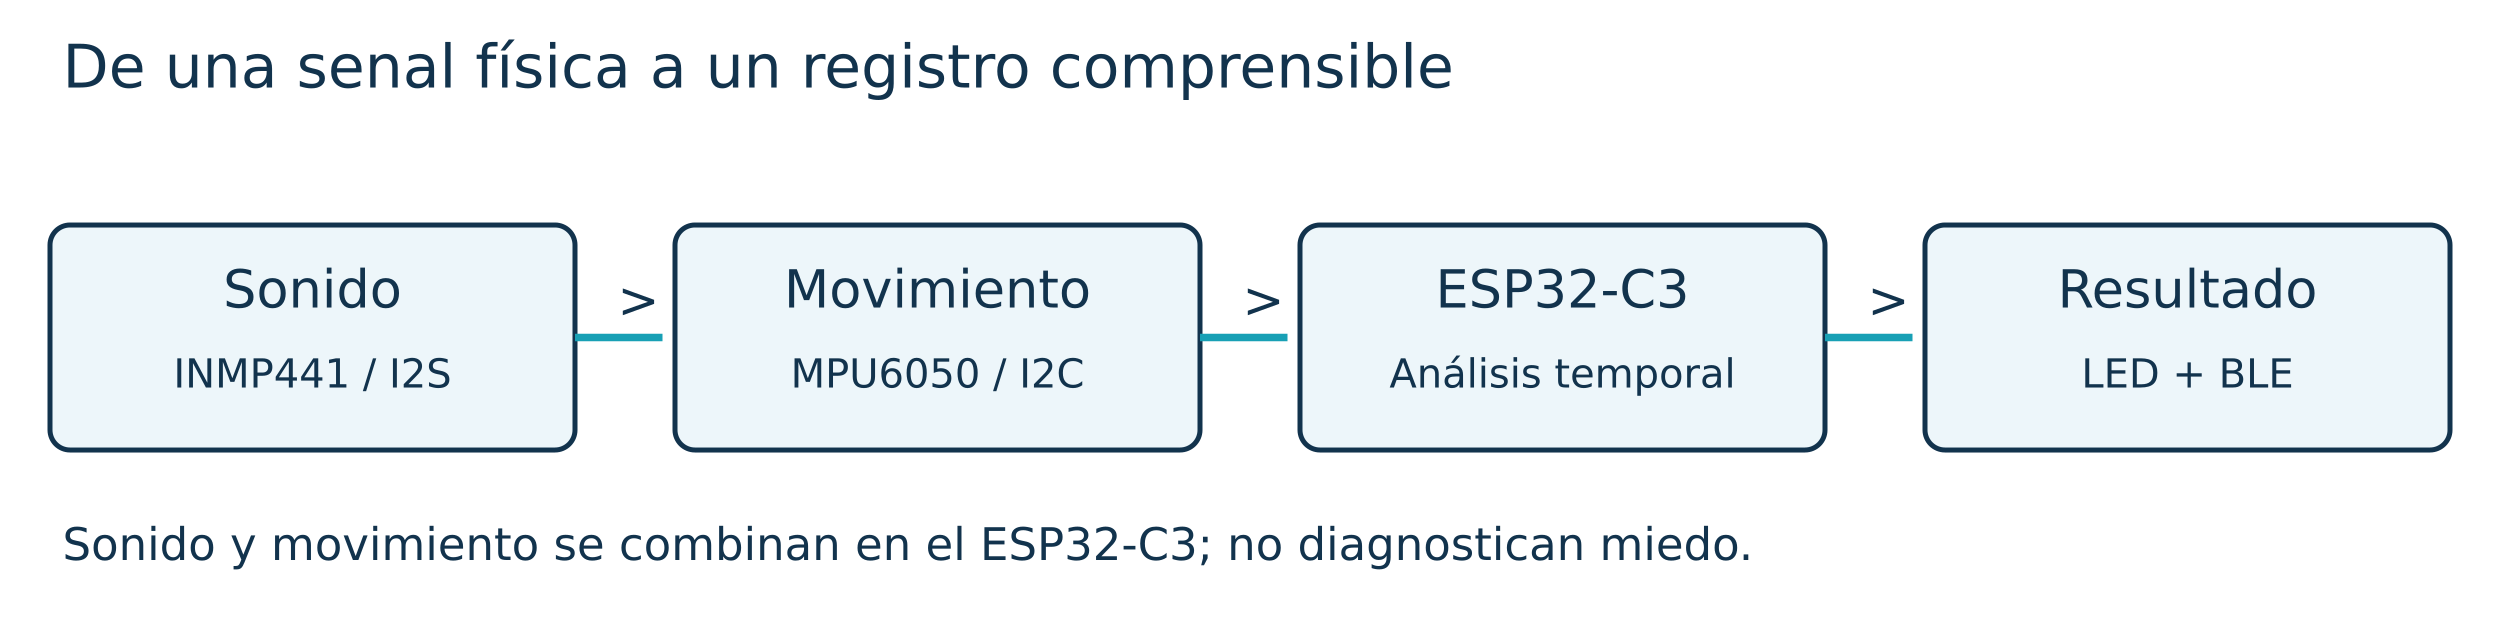
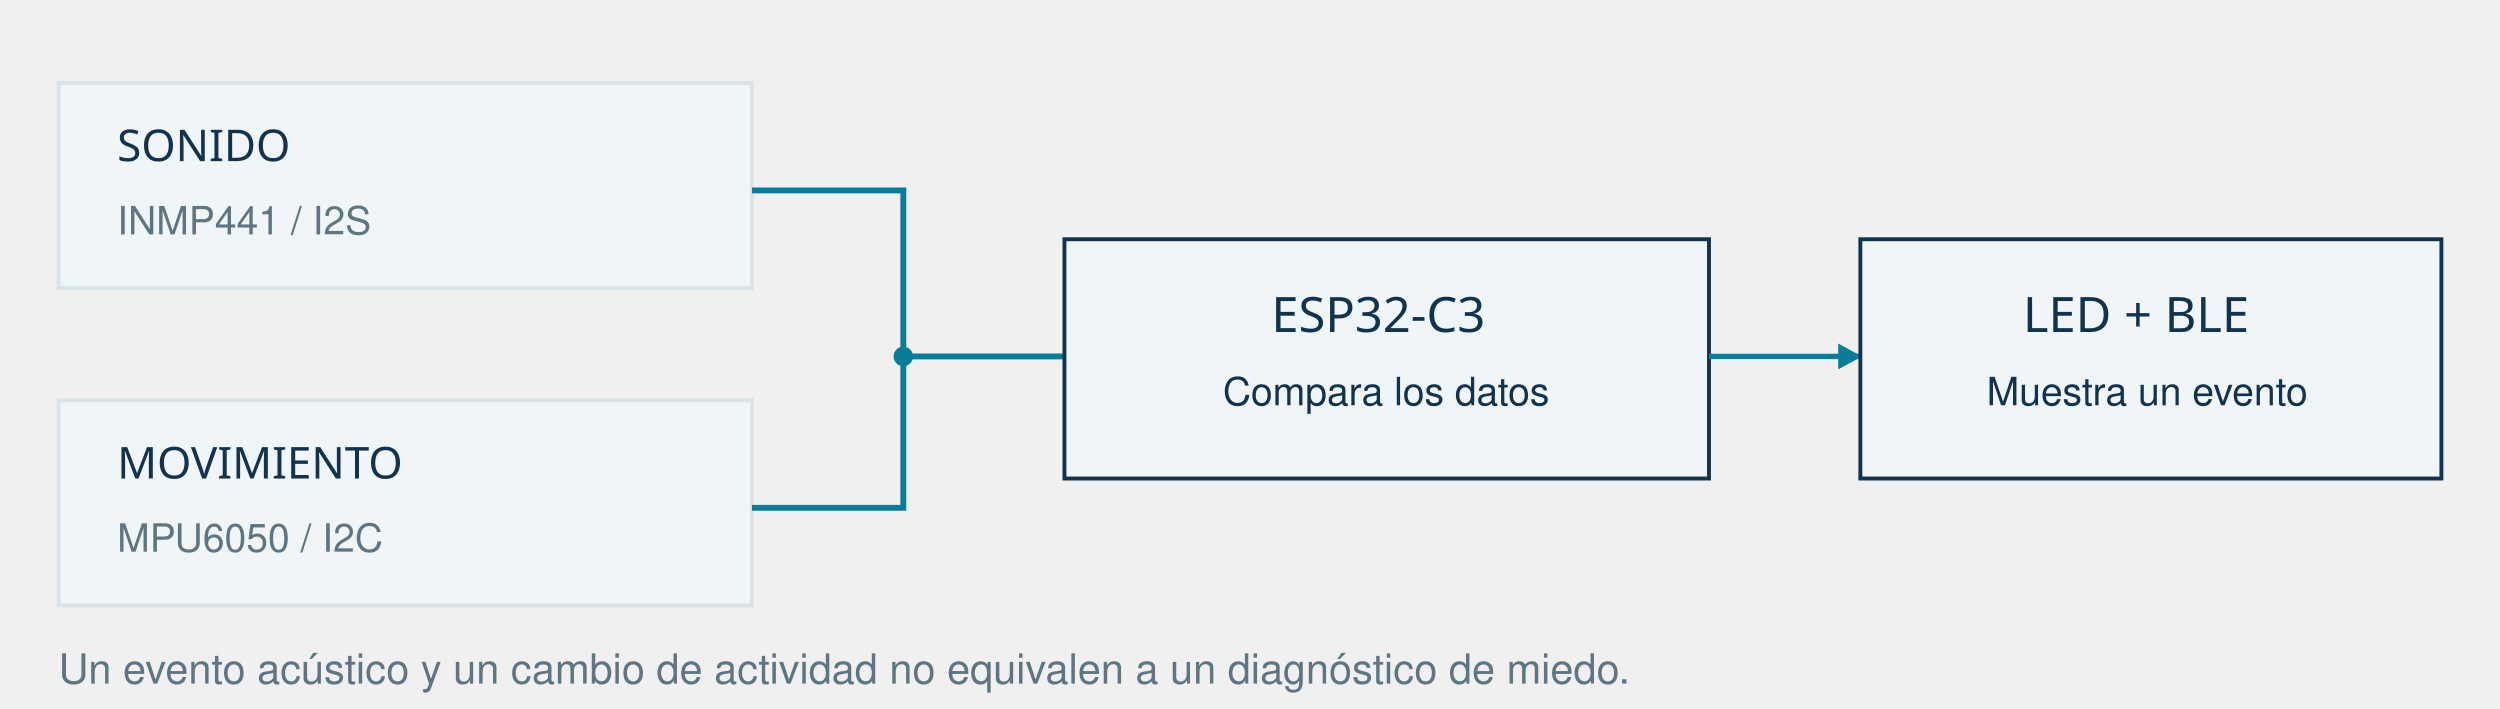
- <svg xmlns="http://www.w3.org/2000/svg" width="1000" height="250" viewBox="0 0 1000 250">
-   <rect width="100%" height="100%" fill="white" />
-   <text x="25" y="35" font-family="DejaVu Sans,sans-serif" font-size="24" fill="#12334d" text-anchor="start">De una senal física a un registro comprensible</text>
-   <rect x="20" y="90" width="210" height="90" rx="8" fill="#edf6fa" stroke="#12334d" stroke-width="2" />
-   <text x="125" y="123" font-family="DejaVu Sans,sans-serif" font-size="21" fill="#12334d" text-anchor="middle">Sonido</text>
-   <text x="125" y="155" font-family="DejaVu Sans,sans-serif" font-size="16" fill="#12334d" text-anchor="middle">INMP441 / I2S</text>
-   <line x1="230" y1="135" x2="265" y2="135" stroke="#18a0b5" stroke-width="3" />
-   <text x="247" y="127" font-family="DejaVu Sans,sans-serif" font-size="20" fill="#12334d" text-anchor="start">&gt;</text>
-   <rect x="270" y="90" width="210" height="90" rx="8" fill="#edf6fa" stroke="#12334d" stroke-width="2" />
-   <text x="375" y="123" font-family="DejaVu Sans,sans-serif" font-size="21" fill="#12334d" text-anchor="middle">Movimiento</text>
-   <text x="375" y="155" font-family="DejaVu Sans,sans-serif" font-size="16" fill="#12334d" text-anchor="middle">MPU6050 / I2C</text>
-   <line x1="480" y1="135" x2="515" y2="135" stroke="#18a0b5" stroke-width="3" />
-   <text x="497" y="127" font-family="DejaVu Sans,sans-serif" font-size="20" fill="#12334d" text-anchor="start">&gt;</text>
-   <rect x="520" y="90" width="210" height="90" rx="8" fill="#edf6fa" stroke="#12334d" stroke-width="2" />
-   <text x="625" y="123" font-family="DejaVu Sans,sans-serif" font-size="21" fill="#12334d" text-anchor="middle">ESP32-C3</text>
-   <text x="625" y="155" font-family="DejaVu Sans,sans-serif" font-size="16" fill="#12334d" text-anchor="middle">Análisis temporal</text>
-   <line x1="730" y1="135" x2="765" y2="135" stroke="#18a0b5" stroke-width="3" />
-   <text x="747" y="127" font-family="DejaVu Sans,sans-serif" font-size="20" fill="#12334d" text-anchor="start">&gt;</text>
-   <rect x="770" y="90" width="210" height="90" rx="8" fill="#edf6fa" stroke="#12334d" stroke-width="2" />
-   <text x="875" y="123" font-family="DejaVu Sans,sans-serif" font-size="21" fill="#12334d" text-anchor="middle">Resultado</text>
-   <text x="875" y="155" font-family="DejaVu Sans,sans-serif" font-size="16" fill="#12334d" text-anchor="middle">LED + BLE</text>
-   <text x="25" y="224" font-family="DejaVu Sans,sans-serif" font-size="18" fill="#12334d" text-anchor="start">Sonido y movimiento se combinan en el ESP32-C3; no diagnostican miedo.</text>
+ <svg xmlns="http://www.w3.org/2000/svg" width="512" height="145" preserveAspectRatio="xMinYMin meet" viewBox="0 0 512 145" version="1.0" fill-rule="evenodd">
+   <clipPath id="clip">
+     <rect x="0" y="0" width="512" height="145" />
+   </clipPath>
+   <g id="group" transform="scale(1,-1) translate(0,-145)" style="clip-path: url(#clip)">
+     <g transform="">
+       <rect x="12" y="86" width="142" height="42" style="stroke: rgb(85%,89%,91%); stroke-linecap: butt; stroke-width: 0.8; fill: rgb(94%,96%,97%); fill-rule: evenodd;" />
+       <text x="24" y="112" style="font-family: Helvetica-Bold; font-size: 9px;fill: rgb(7%,20%,30%); stroke:none;" transform="translate(0,224) scale(1,-1)">SONIDO</text>
+       <text x="24" y="97" style="font-family: Helvetica; font-size: 8px;fill: rgb(37%,46%,51%); stroke:none;" transform="translate(0,194) scale(1,-1)">INMP441 / I2S</text>
+       <rect x="12" y="21" width="142" height="42" style="stroke: rgb(85%,89%,91%); stroke-linecap: butt; stroke-width: 0.8; fill: rgb(94%,96%,97%); fill-rule: evenodd;" />
+       <text x="24" y="47" style="font-family: Helvetica-Bold; font-size: 9px;fill: rgb(7%,20%,30%); stroke:none;" transform="translate(0,94) scale(1,-1)">MOVIMIENTO</text>
+       <text x="24" y="32" style="font-family: Helvetica; font-size: 8px;fill: rgb(37%,46%,51%); stroke:none;" transform="translate(0,64) scale(1,-1)">MPU6050 / I2C</text>
+       <polyline points="154 106, 185 106, 185 72, 218 72" style="stroke: rgb(3%,49%,60%); stroke-linecap: butt; stroke-width: 1.2; fill: None; fill-rule: evenodd;" />
+       <polyline points="154 41, 185 41, 185 72" style="stroke: rgb(3%,49%,60%); stroke-linecap: butt; stroke-width: 1.2; fill: None; fill-rule: evenodd;" />
+       <circle cx="185" cy="72" r="2" style="stroke: none; stroke-linecap: butt; stroke-width: 0.8; fill: rgb(3%,49%,60%); fill-rule: evenodd;" />
+       <rect x="218" y="47" width="132" height="49" style="stroke: rgb(7%,20%,30%); stroke-linecap: butt; stroke-width: 0.8; fill: rgb(94%,96%,97%); fill-rule: evenodd;" />
+       <text x="260.38" y="77" style="font-family: Helvetica-Bold; font-size: 10px;fill: rgb(7%,20%,30%); stroke:none;" transform="translate(0,154) scale(1,-1)">ESP32-C3</text>
+       <text x="250.432" y="62" style="font-family: Helvetica; font-size: 8px;fill: rgb(7%,20%,30%); stroke:none;" transform="translate(0,124) scale(1,-1)">Compara los datos</text>
+       <path d="M 350,72 L 381,72 Z" style="stroke: rgb(3%,49%,60%); stroke-linecap: butt; stroke-width: 1.1;" />
+       <polygon points="381 72, 376.612 69.603, 376.612 74.397" style="stroke: rgb(3%,49%,60%); stroke-linecap: butt; stroke-width: 0.3; fill: rgb(3%,49%,60%); fill-rule: evenodd;" />
+       <rect x="381" y="47" width="119" height="49" style="stroke: rgb(7%,20%,30%); stroke-linecap: butt; stroke-width: 0.8; fill: rgb(94%,96%,97%); fill-rule: evenodd;" />
+       <text x="414.3" y="77" style="font-family: Helvetica-Bold; font-size: 10px;fill: rgb(7%,20%,30%); stroke:none;" transform="translate(0,154) scale(1,-1)">LED + BLE</text>
+       <text x="406.872" y="62" style="font-family: Helvetica; font-size: 8px;fill: rgb(7%,20%,30%); stroke:none;" transform="translate(0,124) scale(1,-1)">Muestra un evento</text>
+       <text x="12" y="5" style="font-family: Helvetica; font-size: 8.5px;fill: rgb(37%,46%,51%); stroke:none;" transform="translate(0,10) scale(1,-1)">Un evento acústico y un cambio de actividad no equivalen a un diagnóstico de miedo.</text>
+     </g>
+   </g>
</svg>
